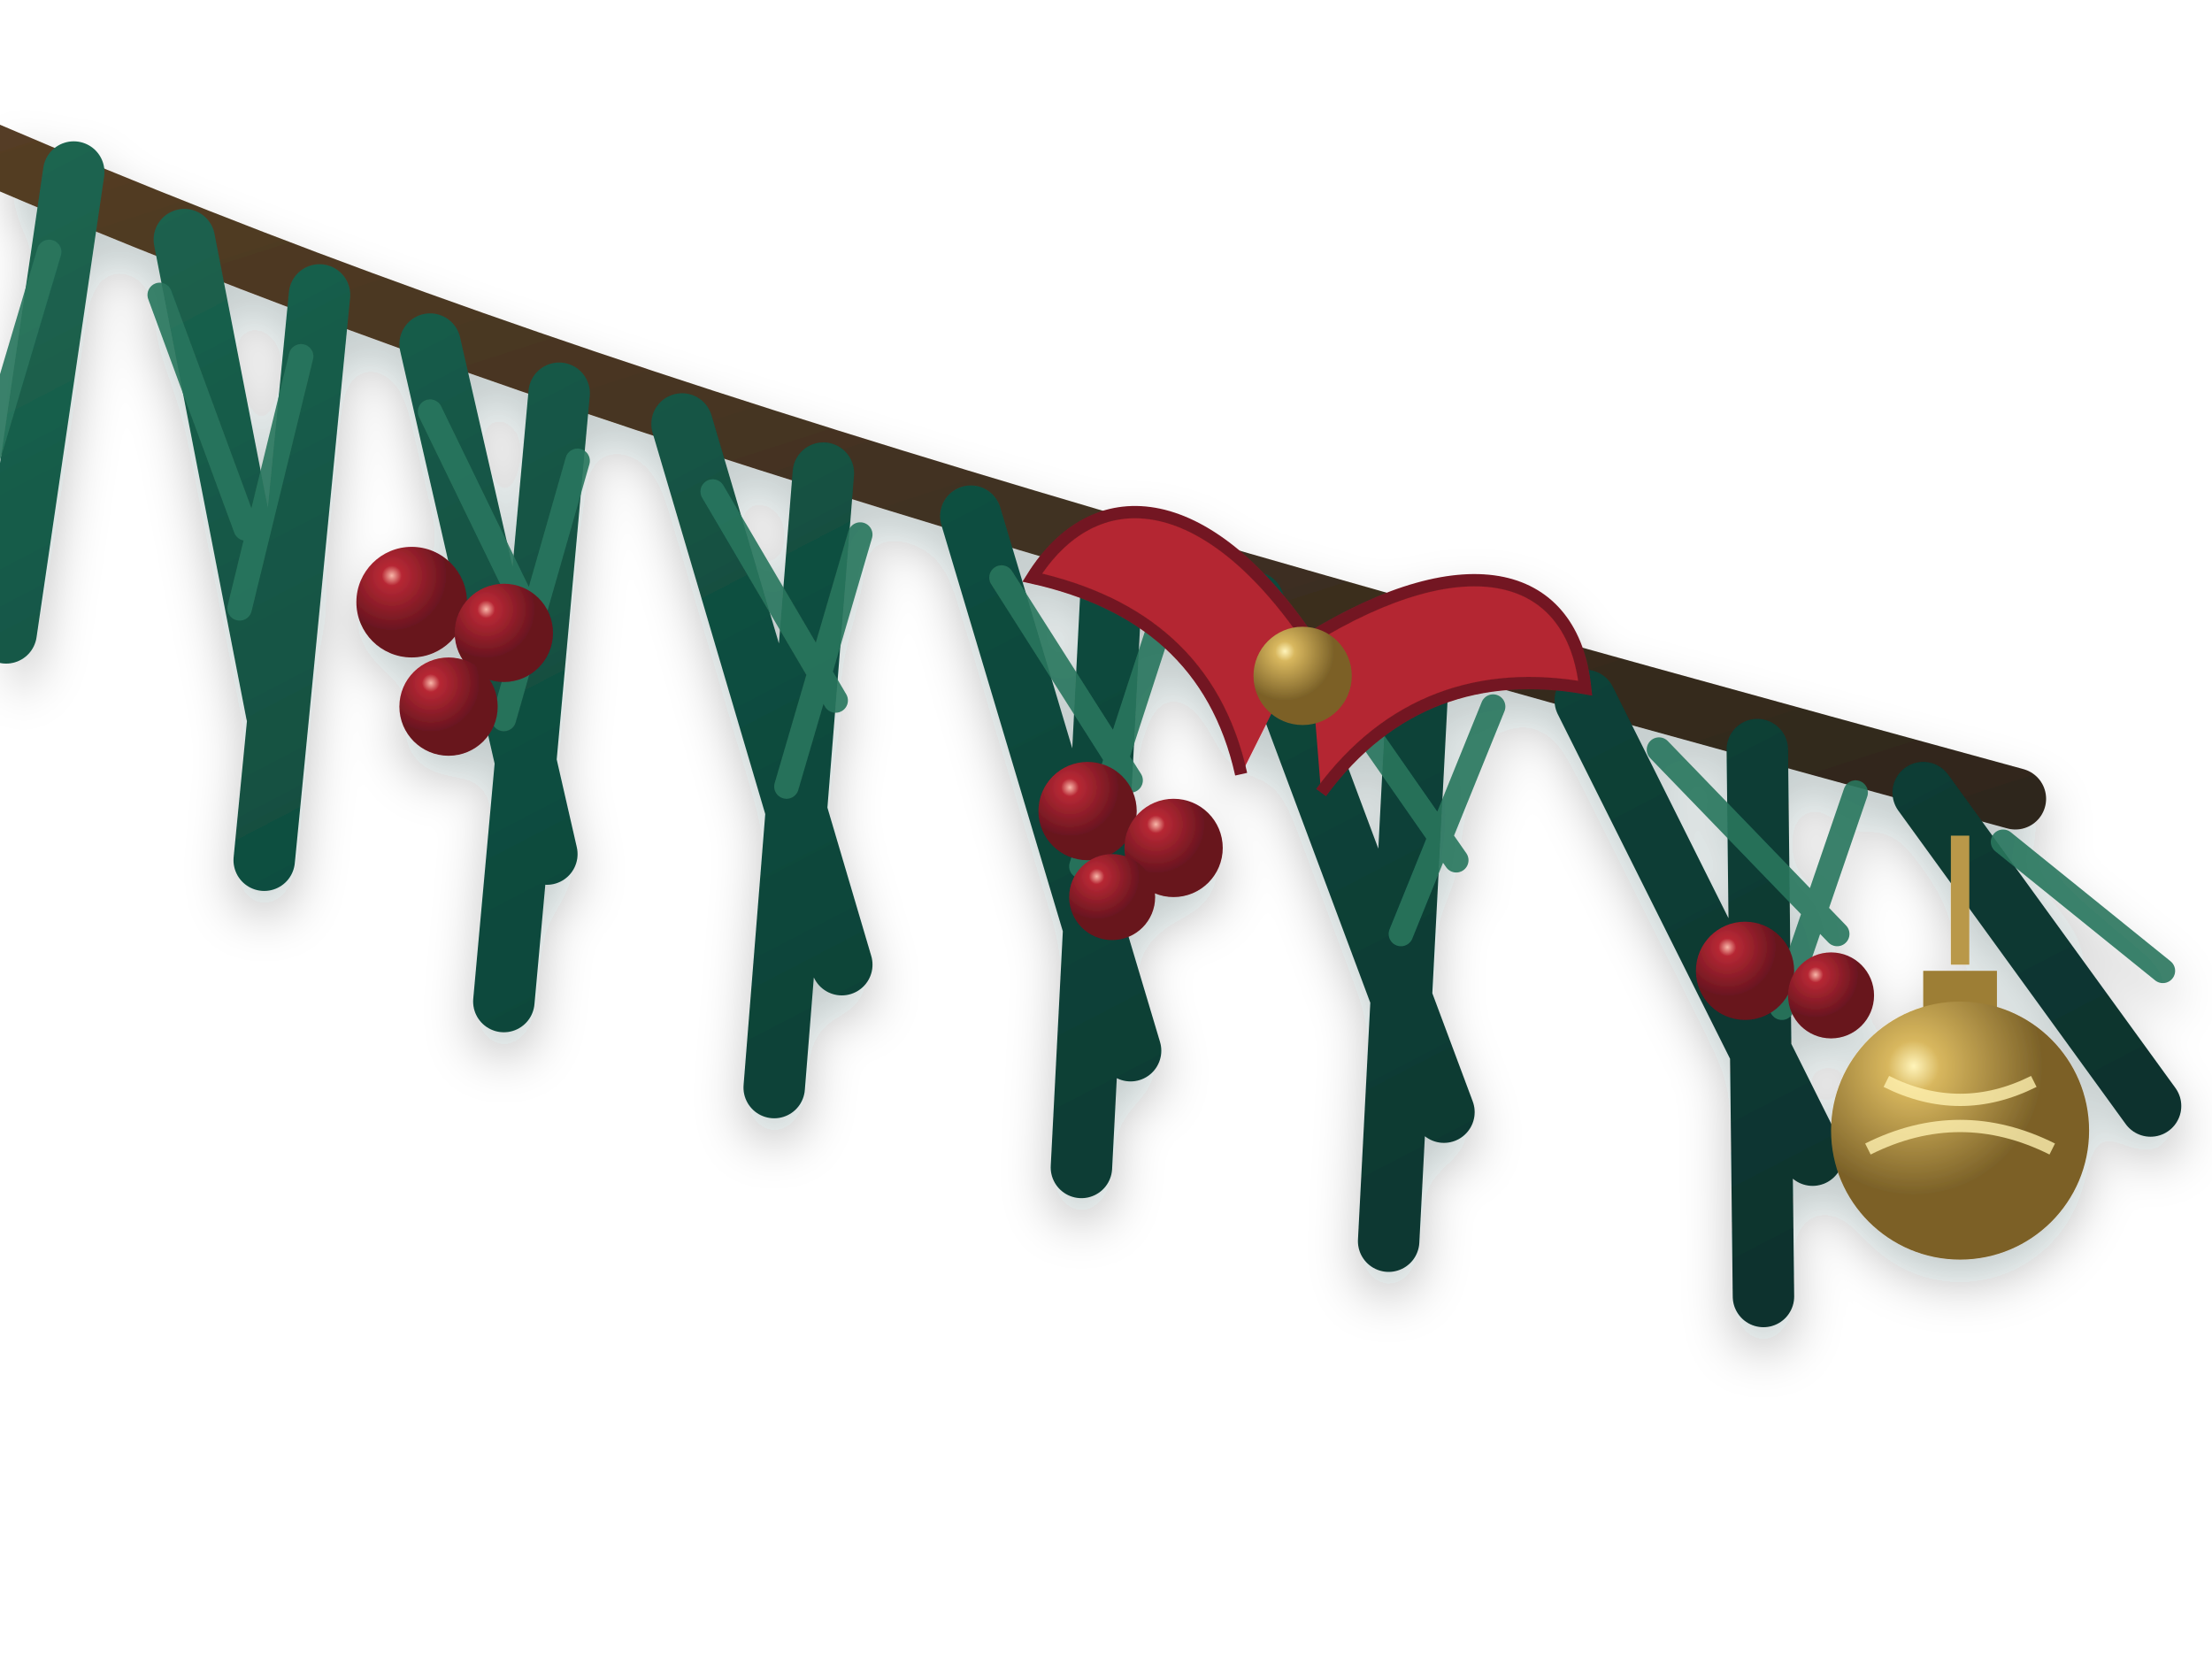
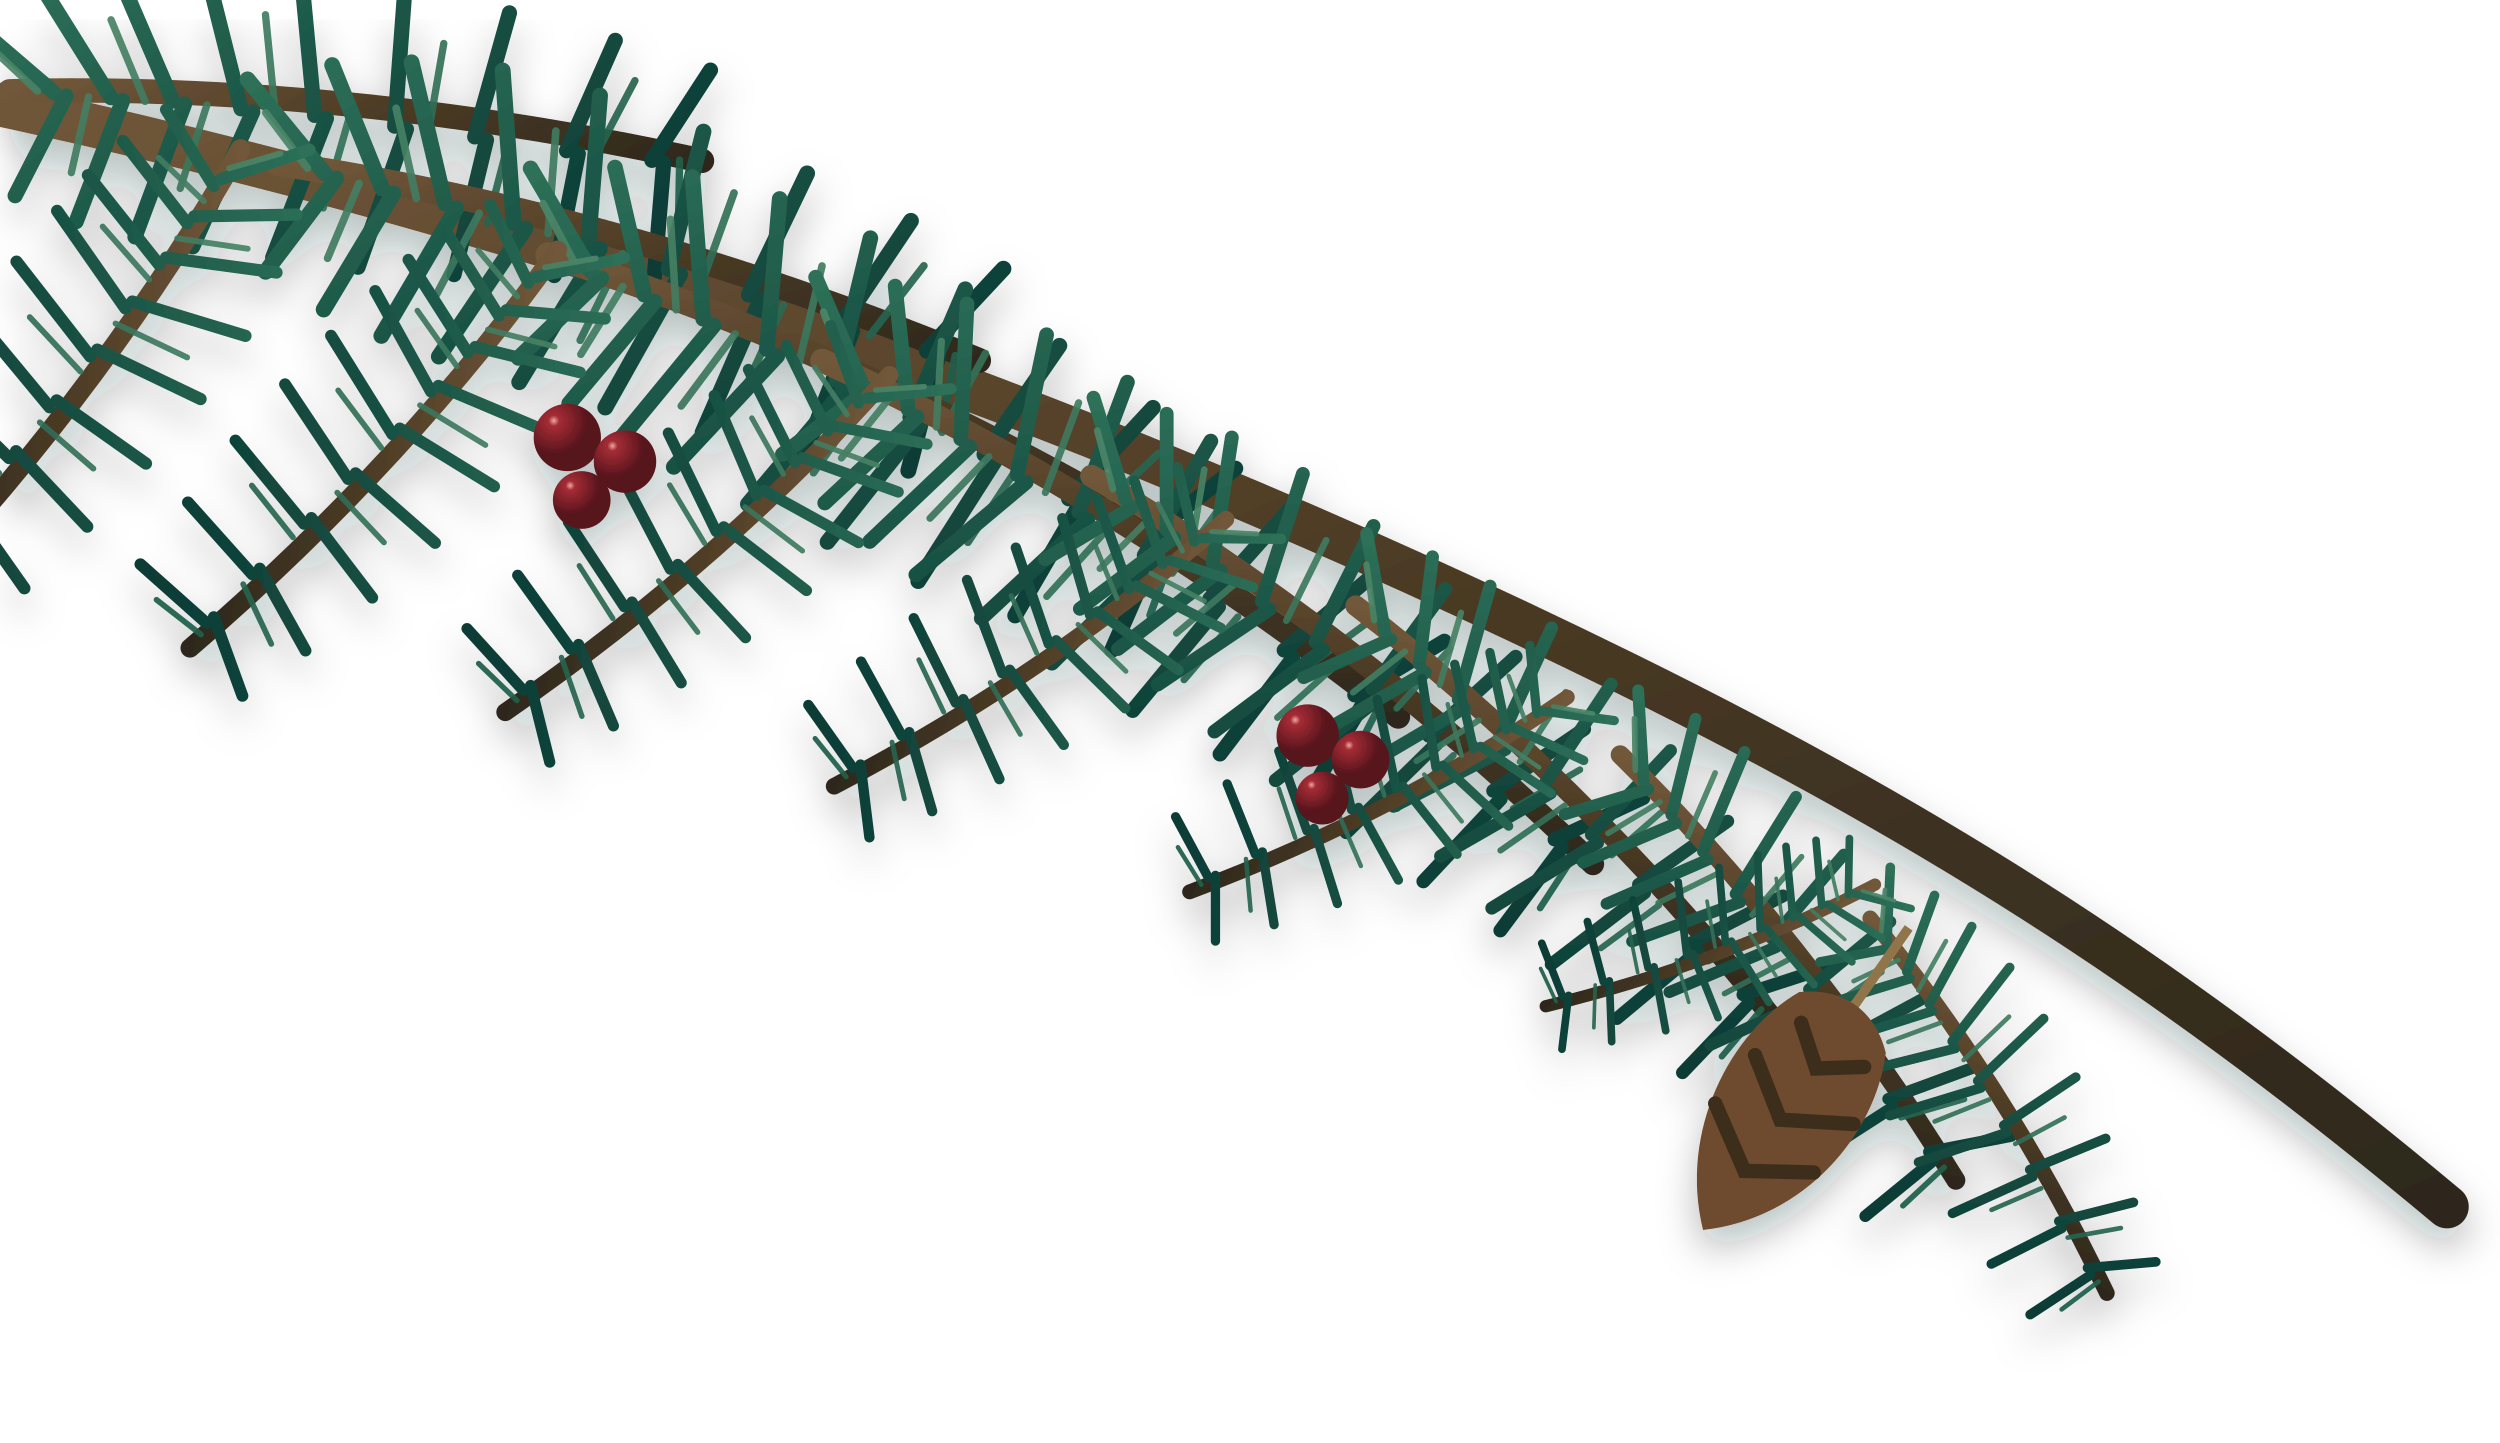
- <svg xmlns="http://www.w3.org/2000/svg" viewBox="0 0 360 270" role="img" aria-label="">
+ <svg xmlns="http://www.w3.org/2000/svg" viewBox="0 0 520 300" aria-hidden="true">
  <defs>
-     <linearGradient id="stem" x1="0" y1="0" x2="1" y2="1">
-       <stop stop-color="#563e25" />
-       <stop offset="1" stop-color="#2f271d" />
+     <linearGradient id="branch" x1="0" y1="0" x2="1" y2="1">
+       <stop stop-color="#72583a" />
+       <stop offset=".55" stop-color="#493923" />
+       <stop offset="1" stop-color="#2d281d" />
    </linearGradient>
-     <linearGradient id="pine" x1="0" y1="0" x2="1" y2="1">
-       <stop stop-color="#1d6550" />
-       <stop offset=".55" stop-color="#0b4439" />
-       <stop offset="1" stop-color="#062e2b" />
+     <linearGradient id="needle" x1="0" y1="0" x2="1" y2="1">
+       <stop stop-color="#2e7159" />
+       <stop offset=".5" stop-color="#174f42" />
+       <stop offset="1" stop-color="#0a3733" />
    </linearGradient>
-     <radialGradient id="berry" cx="32%" cy="26%">
-       <stop stop-color="#f8b6a8" />
-       <stop offset=".18" stop-color="#b72834" />
-       <stop offset="1" stop-color="#68151f" />
+     <linearGradient id="needleLight" x1="0" y1="0" x2="1" y2="1">
+       <stop stop-color="#4c8668" />
+       <stop offset="1" stop-color="#1c5a48" />
+     </linearGradient>
+     <radialGradient id="berry" cx="30%" cy="25%">
+       <stop stop-color="#eaa9a0" />
+       <stop offset=".16" stop-color="#a52c35" />
+       <stop offset="1" stop-color="#57151d" />
    </radialGradient>
-     <radialGradient id="gold" cx="32%" cy="25%">
-       <stop stop-color="#fff4ba" />
-       <stop offset=".2" stop-color="#d8b75e" />
-       <stop offset="1" stop-color="#7b6128" />
-     </radialGradient>
-     <filter id="shadow" x="-30%" y="-30%" width="160%" height="160%">
-       <feDropShadow dx="0" dy="4" stdDeviation="4" flood-color="#052b2a" flood-opacity=".24" />
+     <filter id="soft" x="-20%" y="-30%" width="150%" height="170%">
+       <feDropShadow dx="0" dy="4" stdDeviation="4" flood-color="#032825" flood-opacity=".28" />
    </filter>
+     <g id="sprig">
+       <path d="M0 0C38 7 80 20 122 39" fill="none" stroke="url(#branch)" stroke-width="4.5" stroke-linecap="round" />
+       <g fill="none" stroke="url(#needle)" stroke-width="2.8" stroke-linecap="round">
+         <path d="M8 2L-5-15M10 3L-3 19M18 5L10-17M20 6L7 26M29 8L24-17M31 9L17 31M41 12L40-15M43 13L27 35M54 16L57-10M56 17L41 40M68 21L75-3M70 22L56 45M82 26L93 5M84 27L73 50M98 32L111 14M100 33L91 54M113 37L127 23M115 38L109 58" />
+       </g>
+       <g fill="none" stroke="url(#needleLight)" stroke-width="1.35" stroke-linecap="round" opacity=".92">
+         <path d="M5 1L-2-9M14 4L8 17M24 7L21-9M35 10L27 24M47 14L49-4M60 18L52 33M74 23L80 8M88 28L81 42M103 34L113 22M118 38L115 51" />
+       </g>
+     </g>
  </defs>
-   <g filter="url(#shadow)">
-     <path d="M-20 17C74 59 156 83 328 130" fill="none" stroke="url(#stem)" stroke-width="10" stroke-linecap="round" />
-     <g fill="none" stroke="url(#pine)" stroke-width="10" stroke-linecap="round">
-       <path d="M12 28L1 103M30 39L45 116M52 48L43 140M70 56L89 139M91 64L82 163M111 69L137 157M134 77L126 177M158 84L184 171M181 93L176 190M204 98L235 181M231 106L226 202M258 114L295 188M286 122L287 211M313 129L350 180" />
+   <g filter="url(#soft)">
+     <path d="M-18 18C104 43 220 82 338 140c67 33 116 65 171 111" fill="none" stroke="url(#branch)" stroke-width="9" stroke-linecap="round" />
+     <use href="#sprig" transform="translate(2 19) rotate(-12) scale(1.13)" />
+     <use href="#sprig" transform="translate(58 34) rotate(-2) scale(1.18)" />
+     <use href="#sprig" transform="translate(114 53) rotate(7) scale(1.16)" />
+     <use href="#sprig" transform="translate(171 75) rotate(14) scale(1.1)" />
+     <use href="#sprig" transform="translate(227 99) rotate(20) scale(1.03)" />
+     <use href="#sprig" transform="translate(282 126) rotate(27) scale(.96)" />
+     <use href="#sprig" transform="translate(337 157) rotate(34) scale(.88)" />
+     <use href="#sprig" transform="translate(389 191) rotate(40) scale(.72)" />
+     <use href="#sprig" transform="translate(50 31) rotate(109) scale(.91)" />
+     <use href="#sprig" transform="translate(116 52) rotate(115) scale(.88)" />
+     <use href="#sprig" transform="translate(185 78) rotate(121) scale(.83)" />
+     <use href="#sprig" transform="translate(255 108) rotate(128) scale(.77)" />
+     <use href="#sprig" transform="translate(326 145) rotate(135) scale(.69)" />
+     <use href="#sprig" transform="translate(390 184) rotate(142) scale(.57)" />
+     <g fill="url(#berry)">
+       <circle cx="118" cy="91" r="7" />
+       <circle cx="130" cy="96" r="6.5" />
+       <circle cx="121" cy="104" r="6" />
+       <circle cx="272" cy="153" r="6.5" />
+       <circle cx="283" cy="158" r="6" />
+       <circle cx="275" cy="166" r="5.5" />
    </g>
-     <g fill="none" stroke="#2a755d" stroke-width="4" stroke-linecap="round" opacity=".9">
-       <path d="M8 41L-3 78M26 48L40 86M49 58L39 99M70 67L87 102M94 75L82 117M116 80L136 114M140 87L128 128M163 94L184 127M189 101L176 141M214 107L237 140M243 115L228 152M270 122L299 152M302 129L290 164M326 137L352 158" />
+     <g transform="translate(397 193) rotate(35)">
+       <path d="M0 0v26" stroke="#8f744a" stroke-width="2" />
+       <path d="M-11 24C-18 39-15 62 1 76 17 62 19 39 11 24 4 18-4 18-11 24Z" fill="#6e4b2e" />
+       <path d="M-7 29 1 35l8-6M-11 40l12 8 13-8M-12 53 1 61l12-8" fill="none" stroke="#3e2d1e" stroke-width="3" stroke-linecap="round" />
    </g>
-     <g fill="url(#berry)">
-       <circle cx="67" cy="98" r="9" />
-       <circle cx="82" cy="103" r="8" />
-       <circle cx="73" cy="115" r="8" />
-       <circle cx="177" cy="132" r="8" />
-       <circle cx="191" cy="138" r="8" />
-       <circle cx="181" cy="146" r="7" />
-       <circle cx="284" cy="158" r="8" />
-       <circle cx="298" cy="162" r="7" />
-     </g>
-     <path d="M213 104C196 79 178 78 168 94c18 4 30 14 34 32M213 104c26-16 43-11 45 8-17-3-32 2-43 17" fill="#b42530" stroke="#731923" stroke-width="2" />
-     <circle cx="212" cy="110" r="8" fill="url(#gold)" />
-     <path d="M319 136v21" stroke="#b99848" stroke-width="3" />
-     <path d="M313 158h12v8h-12z" fill="#9d7e34" />
-     <circle cx="319" cy="184" r="21" fill="url(#gold)" />
-     <path d="M307 176c8 4 16 4 24 0M304 187c10-5 20-5 30 0" fill="none" stroke="#fff1b0" stroke-width="2" opacity=".8" />
  </g>
</svg>
